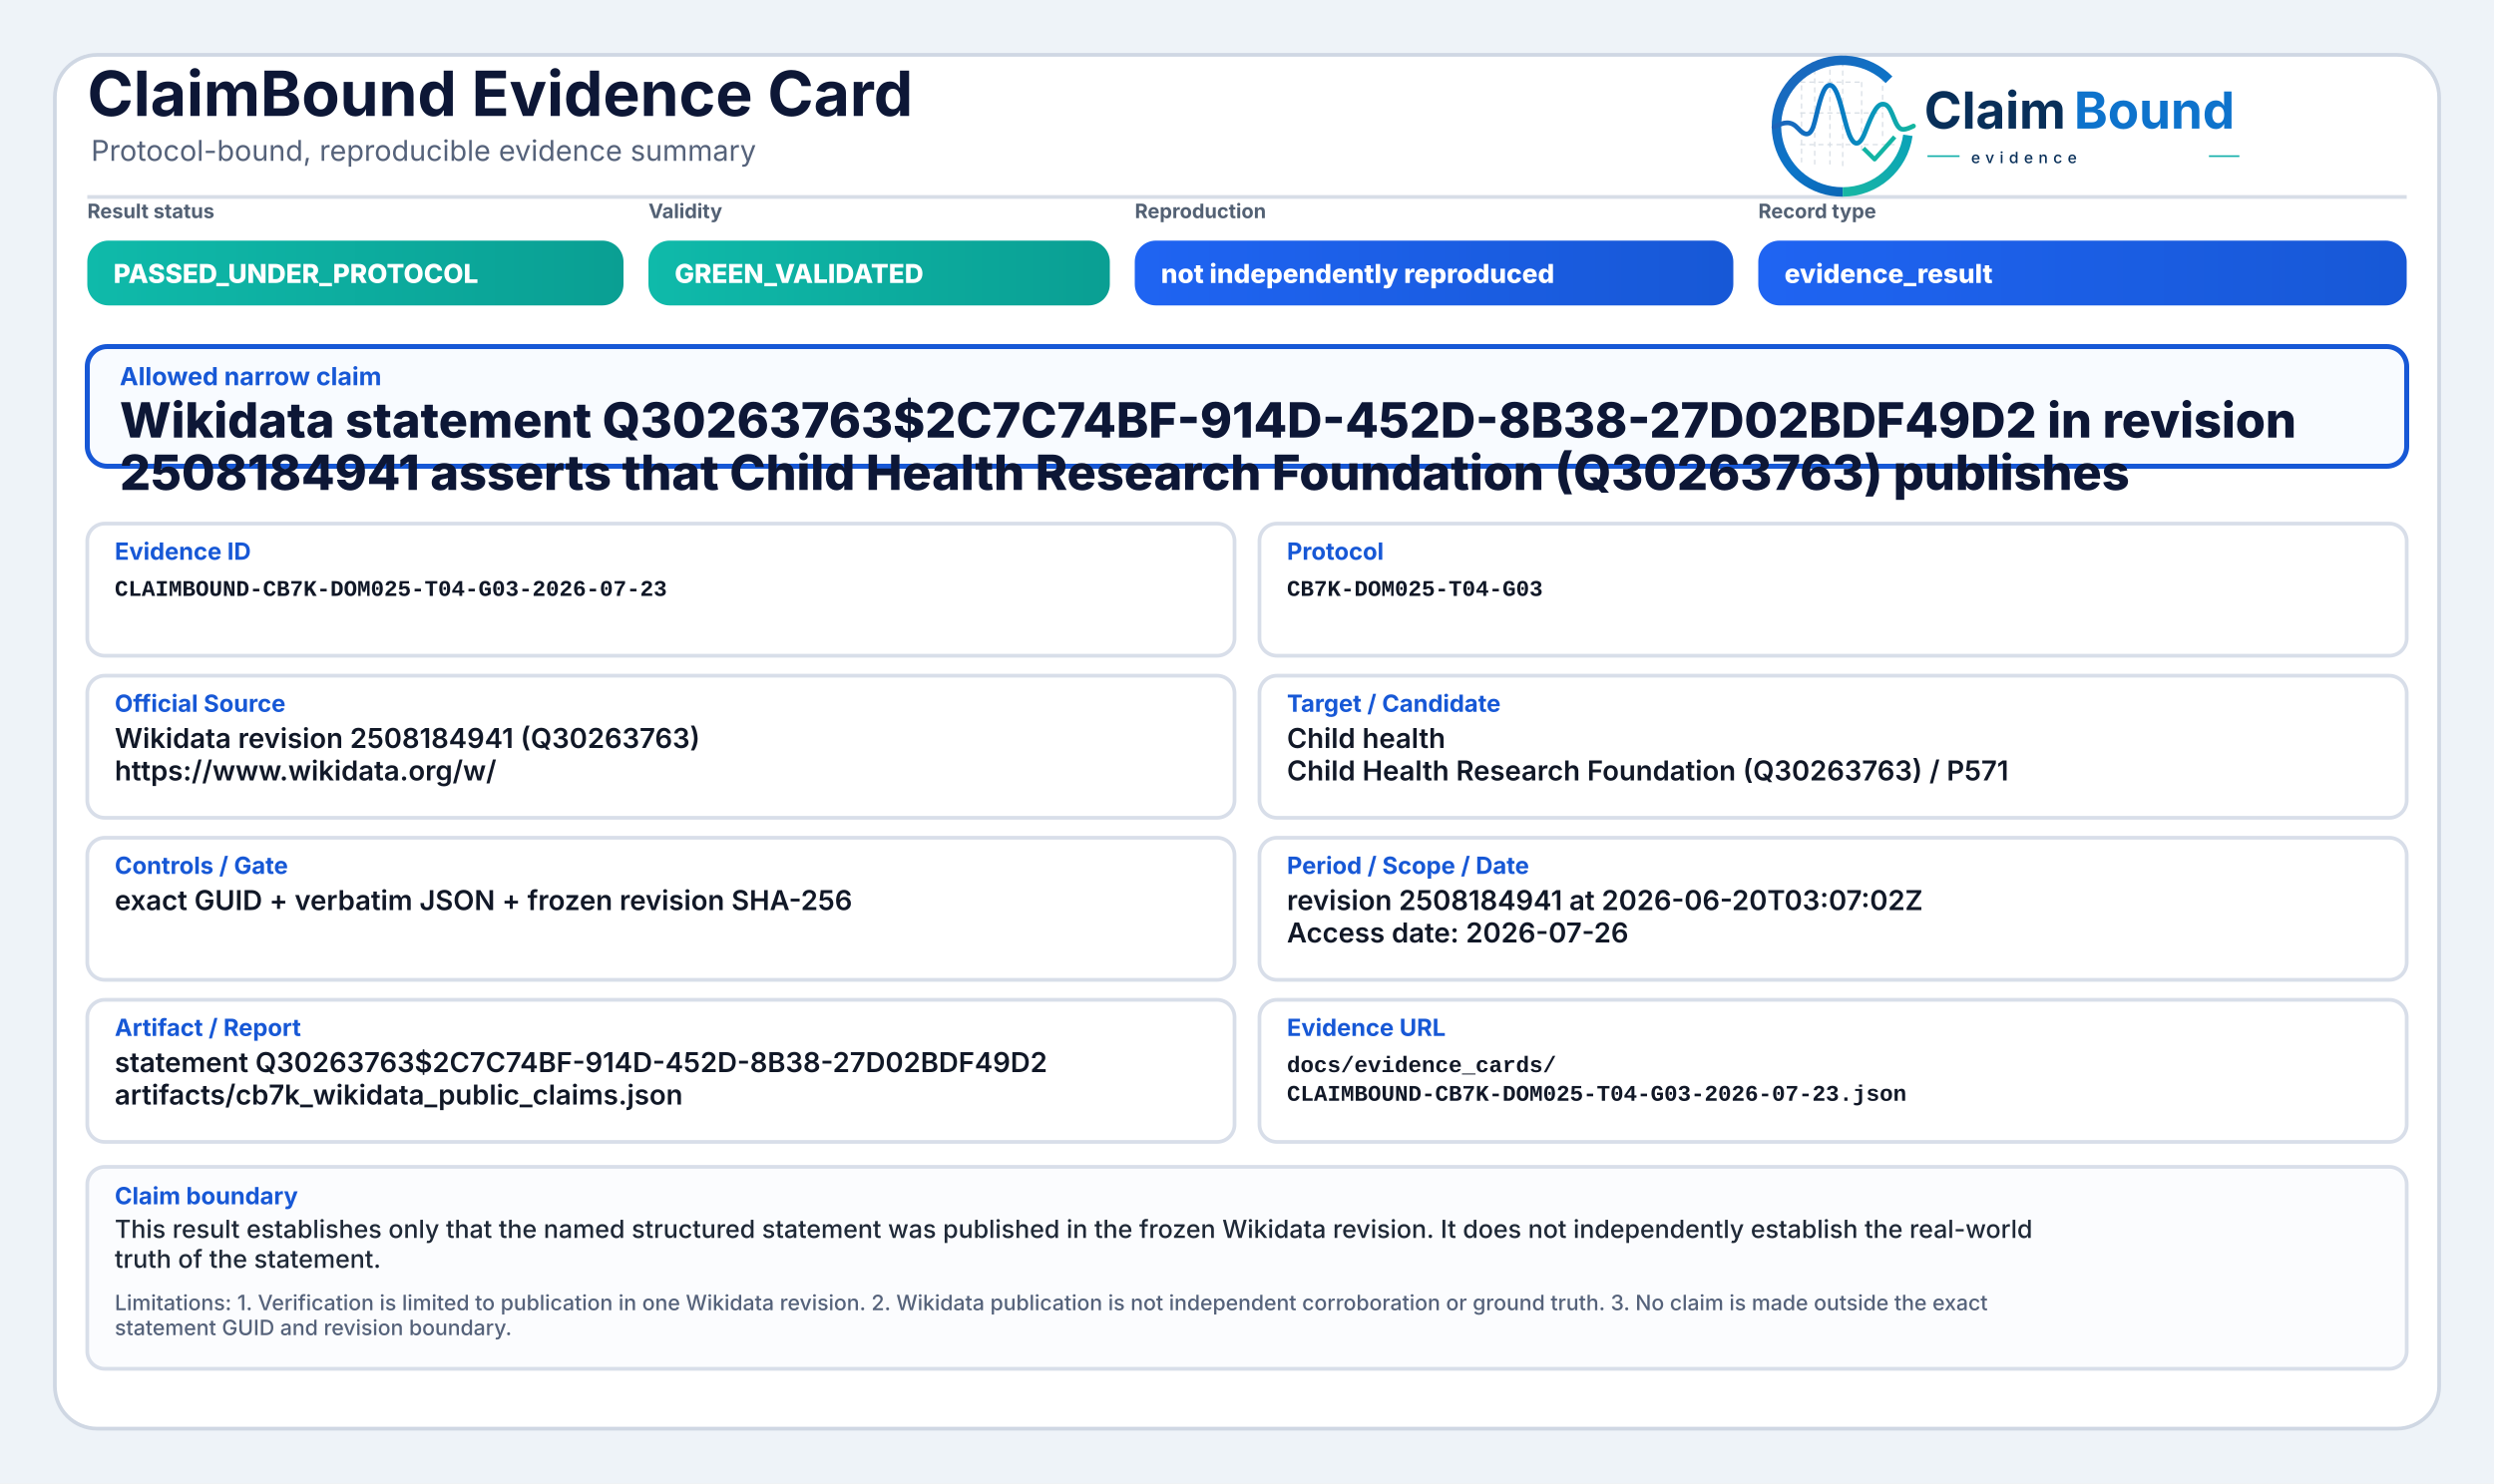
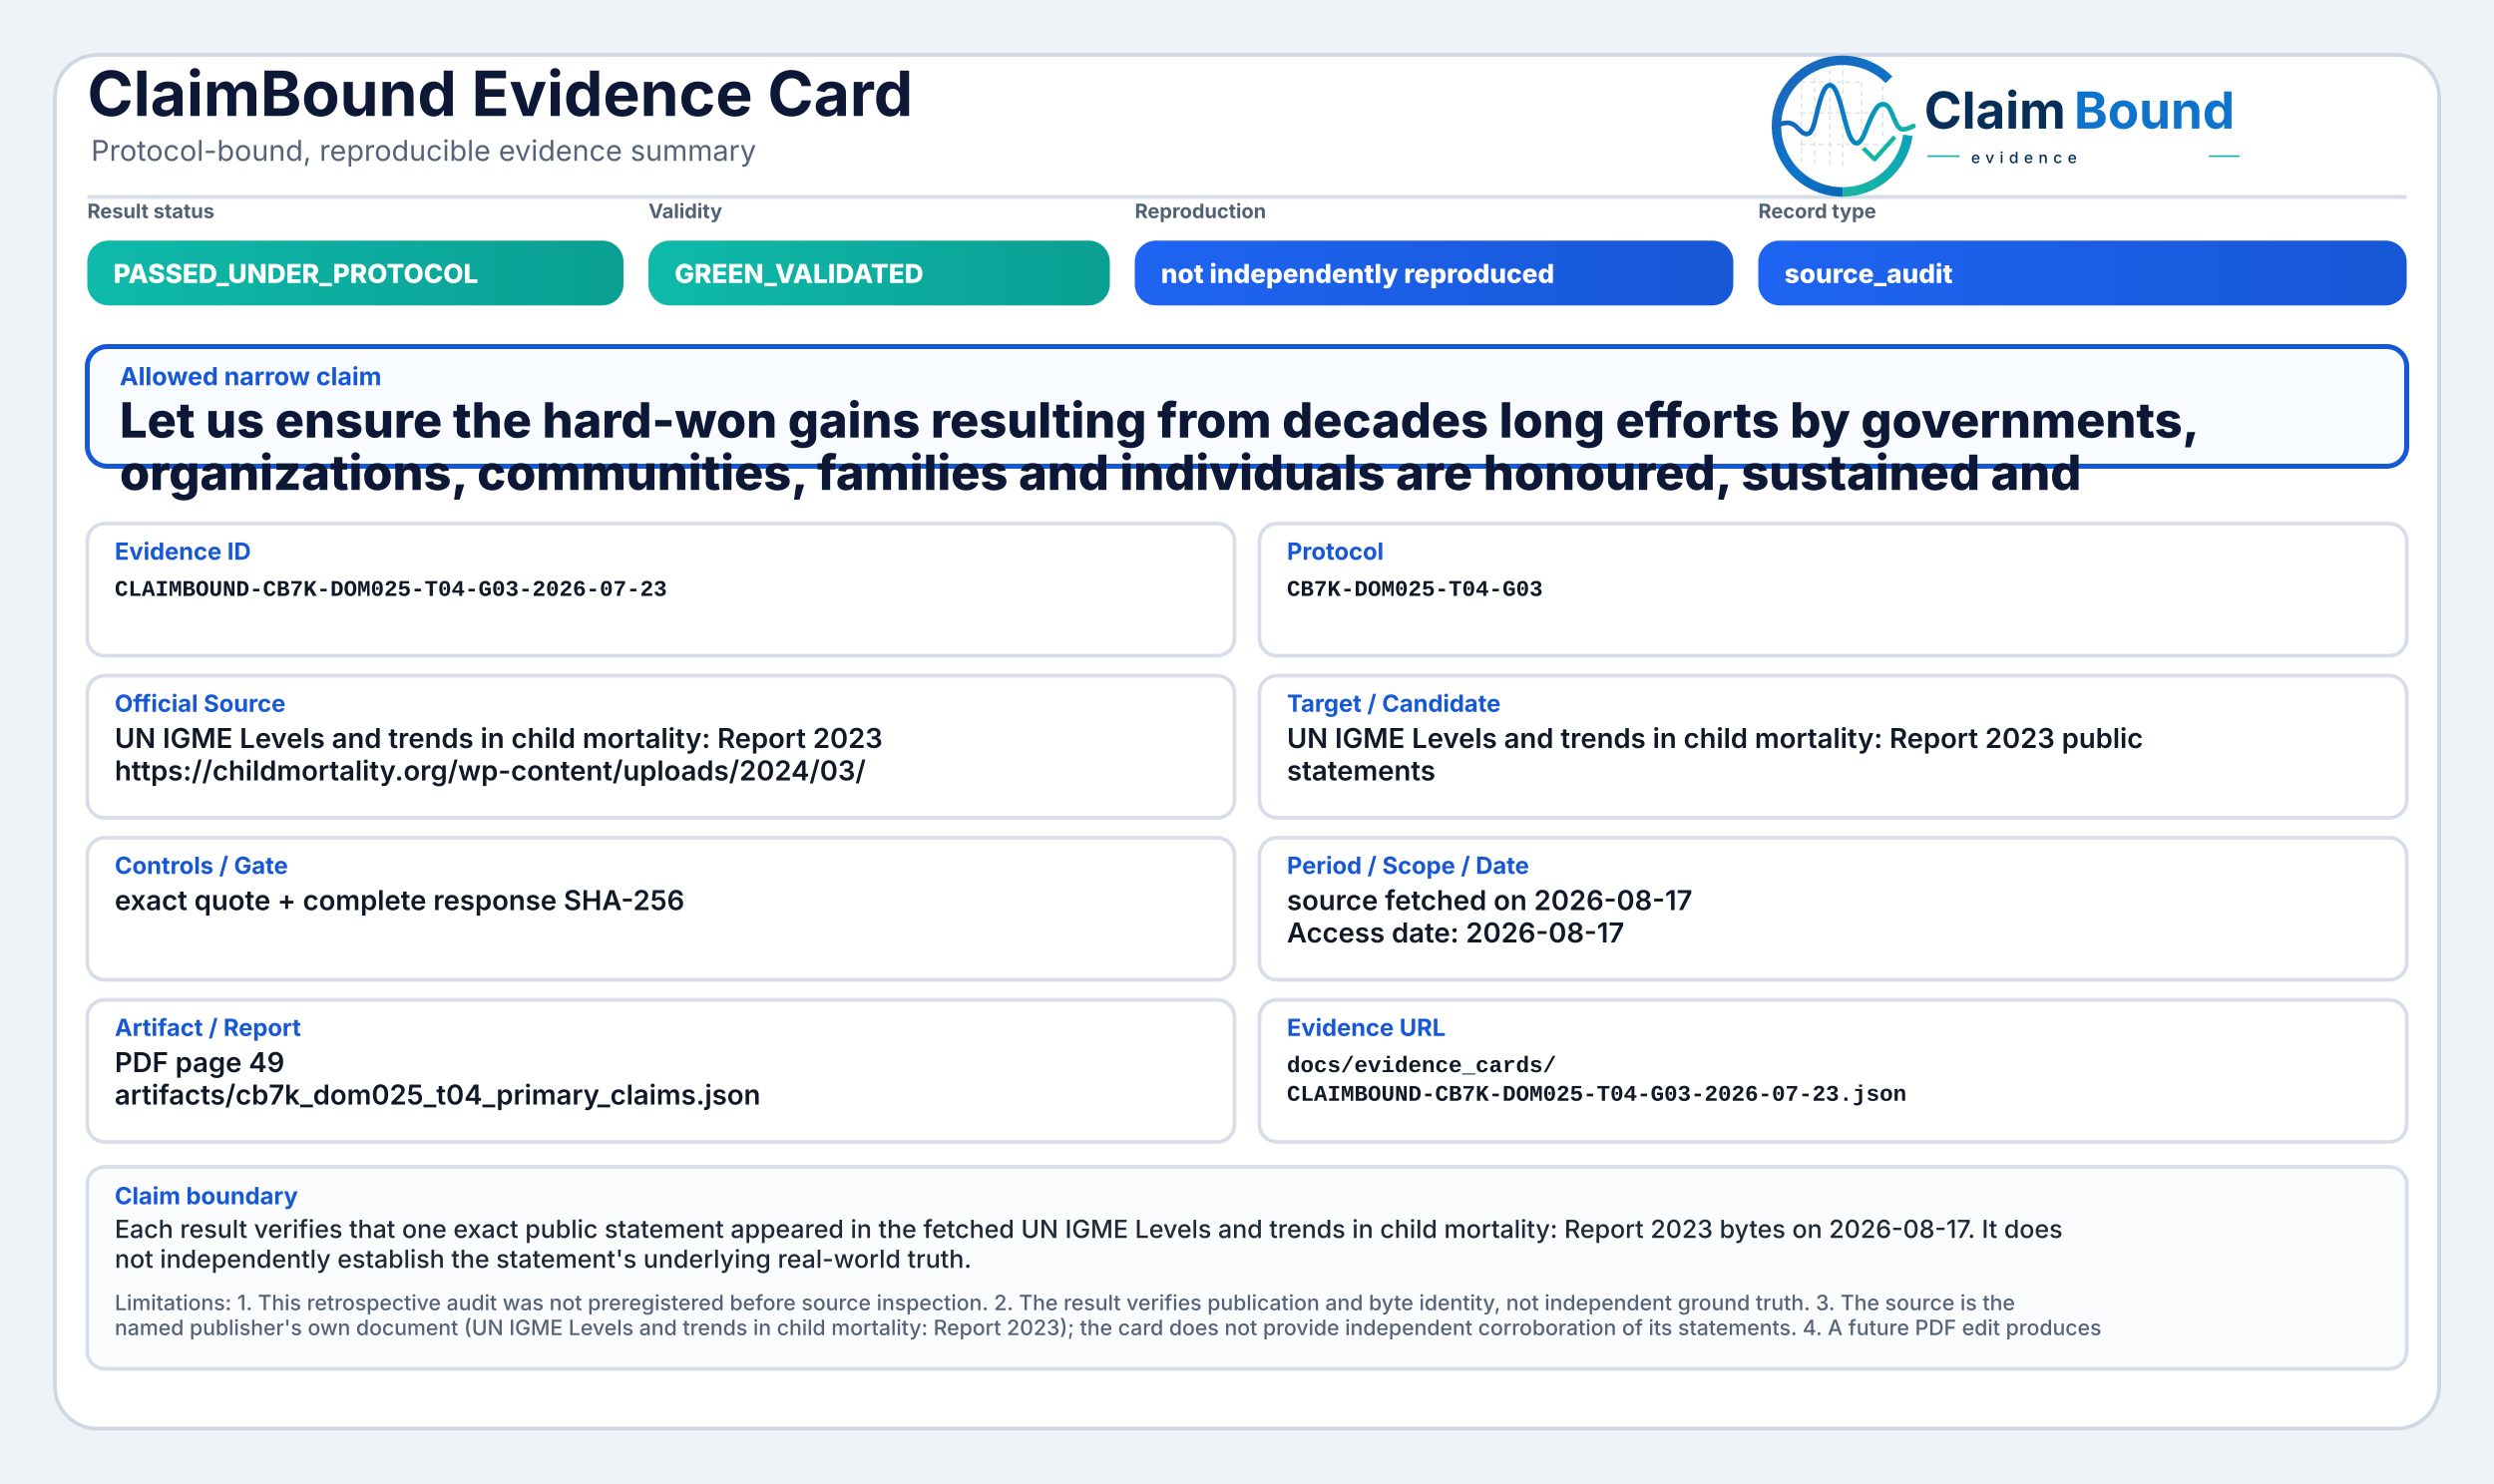
<svg xmlns="http://www.w3.org/2000/svg" width="2000" height="1190" viewBox="0 0 2000 1190" role="img" aria-label="ClaimBound Evidence Card">
  <defs>
    <linearGradient id="greenGrad" x1="0" y1="0" x2="1" y2="0">
      <stop offset="0%" stop-color="#0fbaaa" />
      <stop offset="100%" stop-color="#0a9f93" />
    </linearGradient>
    <linearGradient id="yellowGrad" x1="0" y1="0" x2="1" y2="0">
      <stop offset="0%" stop-color="#fbbf24" />
      <stop offset="100%" stop-color="#d97706" />
    </linearGradient>
    <linearGradient id="amberGrad" x1="0" y1="0" x2="1" y2="0">
      <stop offset="0%" stop-color="#f97316" />
      <stop offset="100%" stop-color="#c2410c" />
    </linearGradient>
    <linearGradient id="redGrad" x1="0" y1="0" x2="1" y2="0">
      <stop offset="0%" stop-color="#ef4444" />
      <stop offset="100%" stop-color="#b91c1c" />
    </linearGradient>
    <linearGradient id="grayGrad" x1="0" y1="0" x2="1" y2="0">
      <stop offset="0%" stop-color="#64748b" />
      <stop offset="100%" stop-color="#475569" />
    </linearGradient>
    <linearGradient id="blueGrad" x1="0" y1="0" x2="1" y2="0">
      <stop offset="0%" stop-color="#1f64f2" />
      <stop offset="100%" stop-color="#1758d6" />
    </linearGradient>
    <linearGradient id="logoRingBlue" x1="73" y1="453" x2="348" y2="793" gradientUnits="userSpaceOnUse">
      <stop offset="0" stop-color="#1E64BA" />
      <stop offset="0.55" stop-color="#0C75C8" />
      <stop offset="1" stop-color="#0A5FAB" />
    </linearGradient>
    <linearGradient id="logoRingTeal" x1="221" y1="792" x2="403" y2="594" gradientUnits="userSpaceOnUse">
      <stop offset="0" stop-color="#18B7A3" />
      <stop offset="1" stop-color="#089EBC" />
    </linearGradient>
    <linearGradient id="logoSignalGradient" x1="61" y1="628" x2="404" y2="628" gradientUnits="userSpaceOnUse">
      <stop offset="0" stop-color="#1E64BA" />
      <stop offset="0.43" stop-color="#0877C4" />
      <stop offset="0.72" stop-color="#0A97BB" />
      <stop offset="1" stop-color="#14B69E" />
    </linearGradient>
  </defs>
  <rect x="0" y="0" width="2000" height="1190" fill="#eef3f8" />
  <rect x="44" y="44" width="1912" height="1102" rx="34" fill="#ffffff" stroke="#cfd7e3" stroke-width="3" />
  <path d="M70 158 H1930" stroke="#d7dde7" stroke-width="3" />
  <text x="70" y="93" font-family="Inter, Segoe UI, Arial, sans-serif" font-size="50" font-weight="750" fill="#0d1736">ClaimBound Evidence Card</text>
  <text x="73" y="129" font-family="Inter, Segoe UI, Arial, sans-serif" font-size="23" font-weight="400" fill="#55627a">Protocol-bound, reproducible evidence summary</text>
  <g aria-label="ClaimBound evidence logo" transform="translate(1415,52) scale(0.33) translate(-40,-478)">
    <g stroke-linecap="butt" stroke-linejoin="round">
      <g stroke="#CBD3DC" stroke-width="3.2" stroke-linecap="round" stroke-dasharray="10 12" opacity="0.72">
        <path d="M130 507V714" />
        <path d="M162 490V719" />
        <path d="M199 491V719" />
        <path d="M230 471V726" />
        <path d="M276 521V690" />
        <path d="M327 508V650" />
        <path d="M128 520H277" />
        <path d="M128 595H327" />
        <path d="M128 672H355" />
      </g>
      <path d="M342.6 514.3A160 160 0 1 0 230 787" fill="none" stroke="url(#logoRingBlue)" stroke-width="23" />
      <path d="M230 787A160 160 0 0 0 388.4 649.3" fill="none" stroke="url(#logoRingTeal)" stroke-width="23" />
      <path d="M63 629.5C87 616.4 104.3 613.6 121.2 632.2C140.7 653.8 153.4 651.6 162.1 616.2C173.8 568.5 182.5 527.5 198.9 527.5C217.5 527.5 228.4 590.6 240.3 630.8C253.4 675.4 268.6 682.8 284.6 641.5C303.5 592.9 315.2 567.6 333.7 574.7C352.6 582 355.7 635.1 376.6 634.9C386.2 634.8 394 630.4 402 626.8" fill="none" stroke="url(#logoSignalGradient)" stroke-width="11.5" stroke-linecap="round" />
      <path d="M284 684.5L307.5 707.7L353 657" fill="none" stroke="#12B4A4" stroke-width="10.5" stroke-linecap="square" />
    </g>
    <text x="428" y="633" font-family="Inter, Segoe UI, Arial, sans-serif" font-size="124" font-weight="750" fill="#082F59" text-rendering="geometricPrecision">Claim</text>
    <text x="792" y="633" font-family="Inter, Segoe UI, Arial, sans-serif" font-size="124" font-weight="750" fill="#0E73CC" text-rendering="geometricPrecision">Bound</text>
    <line x1="436" y1="700" x2="514" y2="700" stroke="#11AFA9" stroke-width="4" />
    <text x="542" y="717" font-family="Inter, Segoe UI, Arial, sans-serif" font-size="38" font-weight="500" letter-spacing="13" fill="#082F59">evidence</text>
    <line x1="1120" y1="700" x2="1194" y2="700" stroke="#11AFA9" stroke-width="4" />
  </g>
  <text x="70" y="175" font-family="Inter, Segoe UI, Arial, sans-serif" font-size="16" font-weight="650" fill="#536174">Result status</text>
  <rect x="70" y="193" width="430" height="52" rx="17" fill="url(#greenGrad)" />
  <text x="91" y="227" font-family="Inter, Segoe UI, Arial, sans-serif" font-size="21" font-weight="800" fill="#ffffff">PASSED_UNDER_PROTOCOL</text>
  <text x="520" y="175" font-family="Inter, Segoe UI, Arial, sans-serif" font-size="16" font-weight="650" fill="#536174">Validity</text>
  <rect x="520" y="193" width="370" height="52" rx="17" fill="url(#greenGrad)" />
  <text x="541" y="227" font-family="Inter, Segoe UI, Arial, sans-serif" font-size="21" font-weight="800" fill="#ffffff">GREEN_VALIDATED</text>
  <text x="910" y="175" font-family="Inter, Segoe UI, Arial, sans-serif" font-size="16" font-weight="650" fill="#536174">Reproduction</text>
  <rect x="910" y="193" width="480" height="52" rx="17" fill="url(#blueGrad)" />
  <text x="931" y="227" font-family="Inter, Segoe UI, Arial, sans-serif" font-size="21" font-weight="800" fill="#ffffff">not independently reproduced</text>
  <text x="1410" y="175" font-family="Inter, Segoe UI, Arial, sans-serif" font-size="16" font-weight="650" fill="#536174">Record type</text>
  <rect x="1410" y="193" width="520" height="52" rx="17" fill="url(#blueGrad)" />
-   <text x="1431" y="227" font-family="Inter, Segoe UI, Arial, sans-serif" font-size="21" font-weight="800" fill="#ffffff">evidence_result</text>
+   <text x="1431" y="227" font-family="Inter, Segoe UI, Arial, sans-serif" font-size="21" font-weight="800" fill="#ffffff">source_audit</text>
  <rect x="70" y="278" width="1860" height="96" rx="16" fill="#f8fbff" stroke="#1758d6" stroke-width="4" />
  <text x="96" y="309" font-family="Inter, Segoe UI, Arial, sans-serif" font-size="20" font-weight="750" fill="#1758d6">Allowed narrow claim</text>
-   <text x="96" y="351" font-family="Inter, Segoe UI, Arial, sans-serif" font-size="39" font-weight="800" fill="#0d1736">Wikidata statement Q30263763$2C7C74BF-914D-452D-8B38-27D02BDF49D2 in revision</text>
-   <text x="96" y="393" font-family="Inter, Segoe UI, Arial, sans-serif" font-size="39" font-weight="800" fill="#0d1736">2508184941 asserts that Child Health Research Foundation (Q30263763) publishes</text>
+   <text x="96" y="351" font-family="Inter, Segoe UI, Arial, sans-serif" font-size="39" font-weight="800" fill="#0d1736">Let us ensure the hard-won gains resulting from decades long efforts by governments,</text>
+   <text x="96" y="393" font-family="Inter, Segoe UI, Arial, sans-serif" font-size="39" font-weight="800" fill="#0d1736">organizations, communities, families and individuals are honoured, sustained and</text>
  <rect x="70" y="420" width="920" height="106" rx="14" fill="#ffffff" stroke="#d8dee9" stroke-width="3" />
  <text x="92" y="449" font-family="Inter, Segoe UI, Arial, sans-serif" font-size="19" font-weight="750" fill="#1758d6">Evidence ID</text>
  <text x="92" y="478" font-family="SFMono-Regular, Consolas, Liberation Mono, monospace" font-size="18" font-weight="600" fill="#111827">CLAIMBOUND-CB7K-DOM025-T04-G03-2026-07-23</text>
  <rect x="1010" y="420" width="920" height="106" rx="14" fill="#ffffff" stroke="#d8dee9" stroke-width="3" />
  <text x="1032" y="449" font-family="Inter, Segoe UI, Arial, sans-serif" font-size="19" font-weight="750" fill="#1758d6">Protocol</text>
  <text x="1032" y="478" font-family="SFMono-Regular, Consolas, Liberation Mono, monospace" font-size="18" font-weight="600" fill="#111827">CB7K-DOM025-T04-G03</text>
  <rect x="70" y="542" width="920" height="114" rx="14" fill="#ffffff" stroke="#d8dee9" stroke-width="3" />
  <text x="92" y="571" font-family="Inter, Segoe UI, Arial, sans-serif" font-size="19" font-weight="750" fill="#1758d6">Official Source</text>
-   <text x="92" y="600" font-family="Inter, Segoe UI, Arial, sans-serif" font-size="22" font-weight="600" fill="#111827">Wikidata revision 2508184941 (Q30263763)</text>
-   <text x="92" y="626" font-family="Inter, Segoe UI, Arial, sans-serif" font-size="22" font-weight="600" fill="#111827">https://www.wikidata.org/w/</text>
+   <text x="92" y="600" font-family="Inter, Segoe UI, Arial, sans-serif" font-size="22" font-weight="600" fill="#111827">UN IGME Levels and trends in child mortality: Report 2023</text>
+   <text x="92" y="626" font-family="Inter, Segoe UI, Arial, sans-serif" font-size="22" font-weight="600" fill="#111827">https://childmortality.org/wp-content/uploads/2024/03/</text>
  <rect x="1010" y="542" width="920" height="114" rx="14" fill="#ffffff" stroke="#d8dee9" stroke-width="3" />
  <text x="1032" y="571" font-family="Inter, Segoe UI, Arial, sans-serif" font-size="19" font-weight="750" fill="#1758d6">Target / Candidate</text>
-   <text x="1032" y="600" font-family="Inter, Segoe UI, Arial, sans-serif" font-size="22" font-weight="600" fill="#111827">Child health</text>
-   <text x="1032" y="626" font-family="Inter, Segoe UI, Arial, sans-serif" font-size="22" font-weight="600" fill="#111827">Child Health Research Foundation (Q30263763) / P571</text>
+   <text x="1032" y="600" font-family="Inter, Segoe UI, Arial, sans-serif" font-size="22" font-weight="600" fill="#111827">UN IGME Levels and trends in child mortality: Report 2023 public</text>
+   <text x="1032" y="626" font-family="Inter, Segoe UI, Arial, sans-serif" font-size="22" font-weight="600" fill="#111827">statements</text>
  <rect x="70" y="672" width="920" height="114" rx="14" fill="#ffffff" stroke="#d8dee9" stroke-width="3" />
  <text x="92" y="701" font-family="Inter, Segoe UI, Arial, sans-serif" font-size="19" font-weight="750" fill="#1758d6">Controls / Gate</text>
-   <text x="92" y="730" font-family="Inter, Segoe UI, Arial, sans-serif" font-size="22" font-weight="600" fill="#111827">exact GUID + verbatim JSON + frozen revision SHA-256</text>
+   <text x="92" y="730" font-family="Inter, Segoe UI, Arial, sans-serif" font-size="22" font-weight="600" fill="#111827">exact quote + complete response SHA-256</text>
  <rect x="1010" y="672" width="920" height="114" rx="14" fill="#ffffff" stroke="#d8dee9" stroke-width="3" />
  <text x="1032" y="701" font-family="Inter, Segoe UI, Arial, sans-serif" font-size="19" font-weight="750" fill="#1758d6">Period / Scope / Date</text>
-   <text x="1032" y="730" font-family="Inter, Segoe UI, Arial, sans-serif" font-size="22" font-weight="600" fill="#111827">revision 2508184941 at 2026-06-20T03:07:02Z</text>
-   <text x="1032" y="756" font-family="Inter, Segoe UI, Arial, sans-serif" font-size="22" font-weight="600" fill="#111827">Access date: 2026-07-26</text>
+   <text x="1032" y="730" font-family="Inter, Segoe UI, Arial, sans-serif" font-size="22" font-weight="600" fill="#111827">source fetched on 2026-08-17</text>
+   <text x="1032" y="756" font-family="Inter, Segoe UI, Arial, sans-serif" font-size="22" font-weight="600" fill="#111827">Access date: 2026-08-17</text>
  <rect x="70" y="802" width="920" height="114" rx="14" fill="#ffffff" stroke="#d8dee9" stroke-width="3" />
  <text x="92" y="831" font-family="Inter, Segoe UI, Arial, sans-serif" font-size="19" font-weight="750" fill="#1758d6">Artifact / Report</text>
-   <text x="92" y="860" font-family="Inter, Segoe UI, Arial, sans-serif" font-size="22" font-weight="600" fill="#111827">statement Q30263763$2C7C74BF-914D-452D-8B38-27D02BDF49D2</text>
-   <text x="92" y="886" font-family="Inter, Segoe UI, Arial, sans-serif" font-size="22" font-weight="600" fill="#111827">artifacts/cb7k_wikidata_public_claims.json</text>
+   <text x="92" y="860" font-family="Inter, Segoe UI, Arial, sans-serif" font-size="22" font-weight="600" fill="#111827">PDF page 49</text>
+   <text x="92" y="886" font-family="Inter, Segoe UI, Arial, sans-serif" font-size="22" font-weight="600" fill="#111827">artifacts/cb7k_dom025_t04_primary_claims.json</text>
  <rect x="1010" y="802" width="920" height="114" rx="14" fill="#ffffff" stroke="#d8dee9" stroke-width="3" />
  <text x="1032" y="831" font-family="Inter, Segoe UI, Arial, sans-serif" font-size="19" font-weight="750" fill="#1758d6">Evidence URL</text>
  <text x="1032" y="860" font-family="SFMono-Regular, Consolas, Liberation Mono, monospace" font-size="18" font-weight="600" fill="#111827">docs/evidence_cards/</text>
  <text x="1032" y="883" font-family="SFMono-Regular, Consolas, Liberation Mono, monospace" font-size="18" font-weight="600" fill="#111827">CLAIMBOUND-CB7K-DOM025-T04-G03-2026-07-23.json</text>
  <rect x="70" y="936" width="1860" height="162" rx="14" fill="#fbfcfe" stroke="#d8dee9" stroke-width="3" />
  <text x="92" y="966" font-family="Inter, Segoe UI, Arial, sans-serif" font-size="19" font-weight="750" fill="#1758d6">Claim boundary</text>
-   <text x="92" y="993" font-family="Inter, Segoe UI, Arial, sans-serif" font-size="20" font-weight="500" fill="#1f2937">This result establishes only that the named structured statement was published in the frozen Wikidata revision. It does not independently establish the real-world</text>
-   <text x="92" y="1017" font-family="Inter, Segoe UI, Arial, sans-serif" font-size="20" font-weight="500" fill="#1f2937">truth of the statement.</text>
-   <text x="92" y="1051" font-family="Inter, Segoe UI, Arial, sans-serif" font-size="17" font-weight="500" fill="#55627a">Limitations: 1. Verification is limited to publication in one Wikidata revision. 2. Wikidata publication is not independent corroboration or ground truth. 3. No claim is made outside the exact</text>
-   <text x="92" y="1071" font-family="Inter, Segoe UI, Arial, sans-serif" font-size="17" font-weight="500" fill="#55627a">statement GUID and revision boundary.</text>
+   <text x="92" y="993" font-family="Inter, Segoe UI, Arial, sans-serif" font-size="20" font-weight="500" fill="#1f2937">Each result verifies that one exact public statement appeared in the fetched UN IGME Levels and trends in child mortality: Report 2023 bytes on 2026-08-17. It does</text>
+   <text x="92" y="1017" font-family="Inter, Segoe UI, Arial, sans-serif" font-size="20" font-weight="500" fill="#1f2937">not independently establish the statement's underlying real-world truth.</text>
+   <text x="92" y="1051" font-family="Inter, Segoe UI, Arial, sans-serif" font-size="17" font-weight="500" fill="#55627a">Limitations: 1. This retrospective audit was not preregistered before source inspection. 2. The result verifies publication and byte identity, not independent ground truth. 3. The source is the</text>
+   <text x="92" y="1071" font-family="Inter, Segoe UI, Arial, sans-serif" font-size="17" font-weight="500" fill="#55627a">named publisher's own document (UN IGME Levels and trends in child mortality: Report 2023); the card does not provide independent corroboration of its statements. 4. A future PDF edit produces</text>
</svg>
